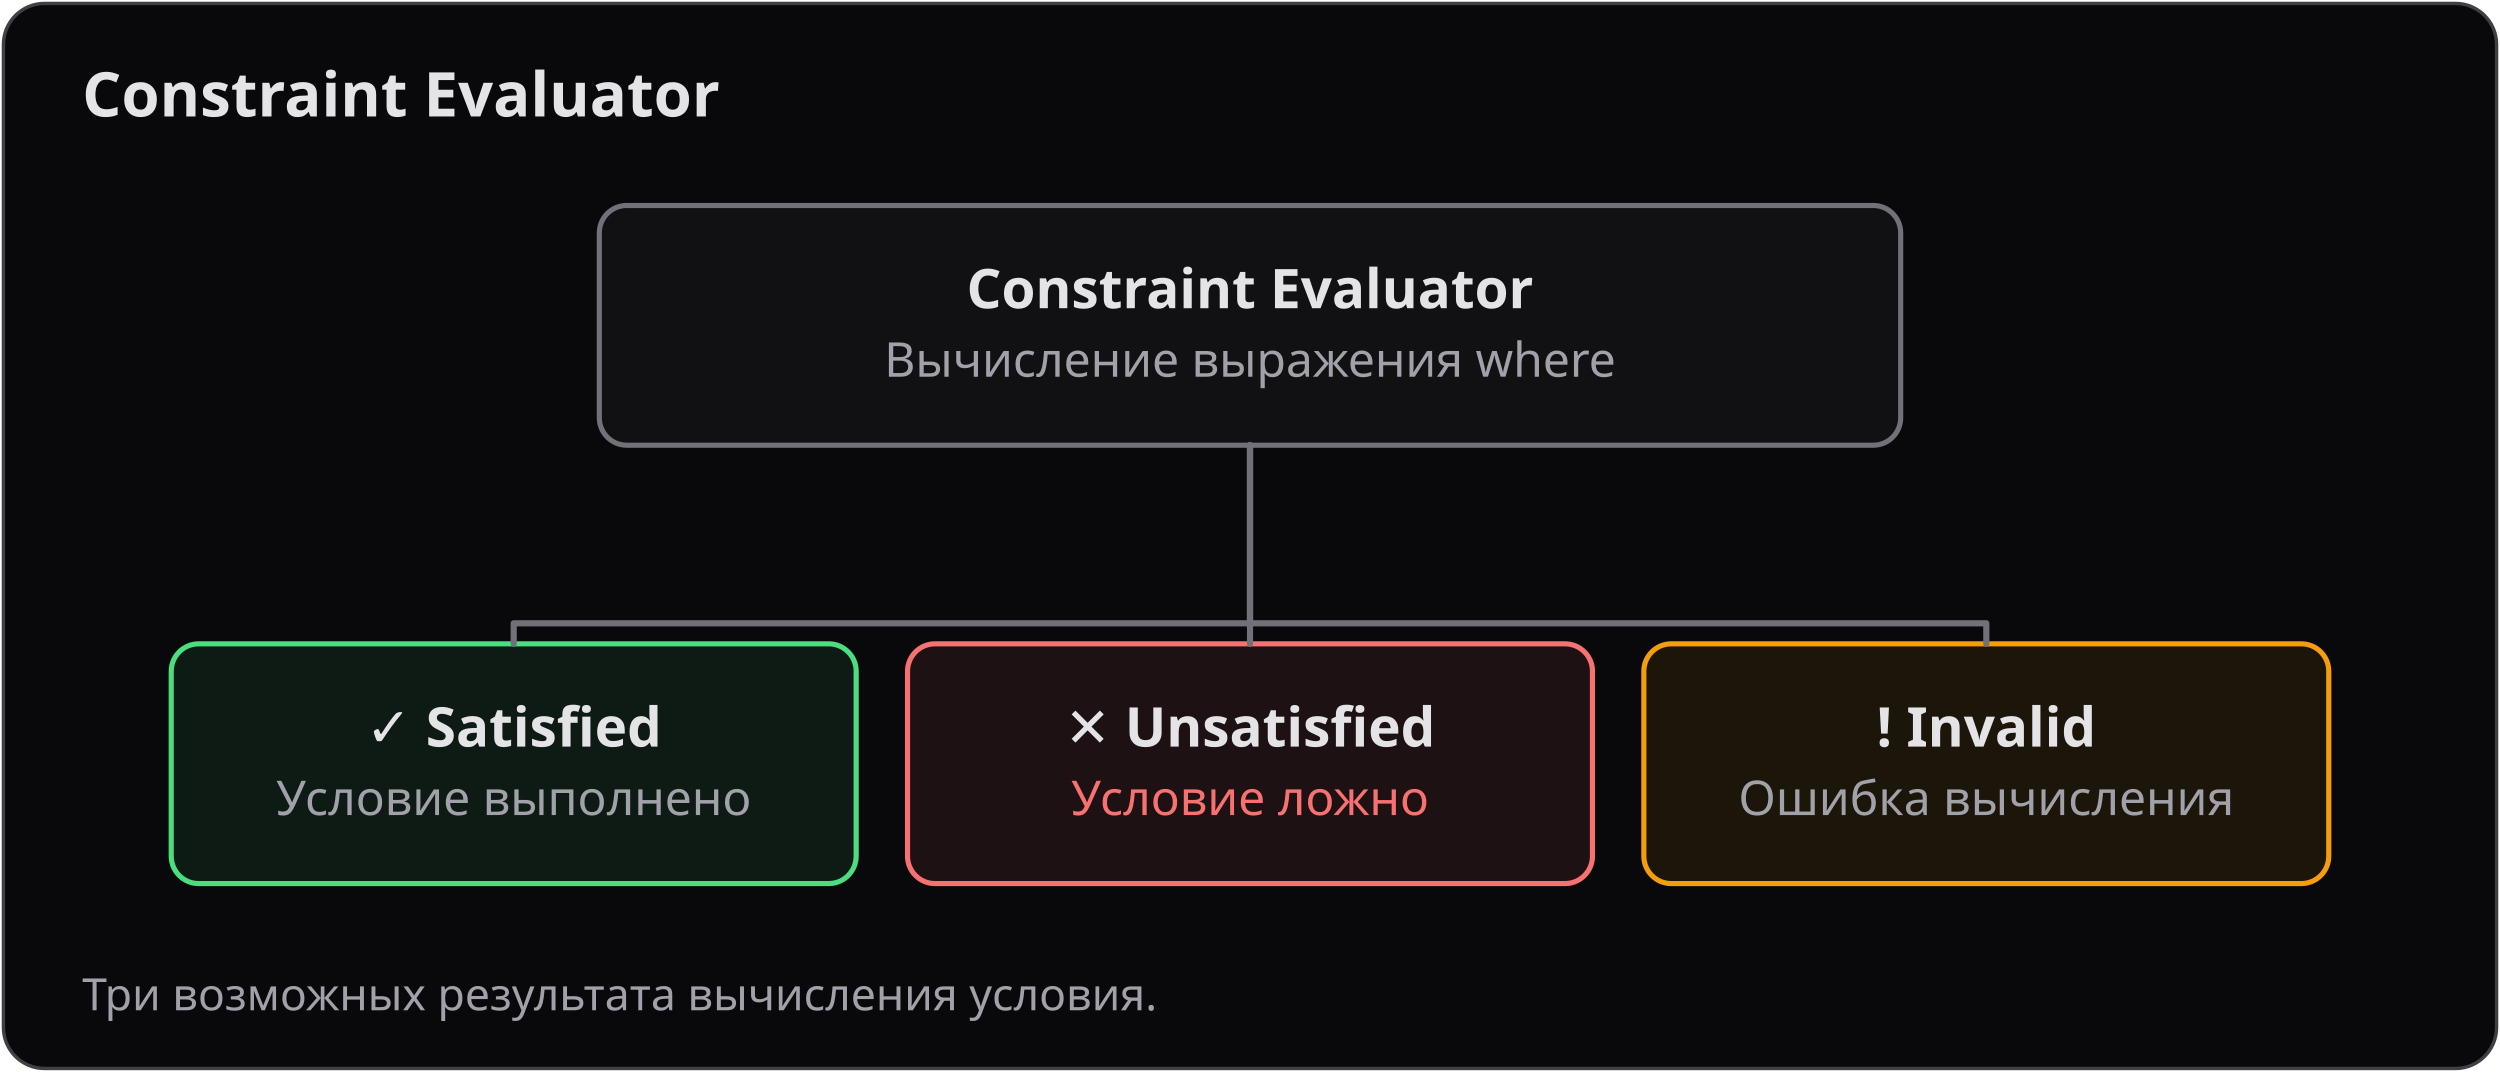
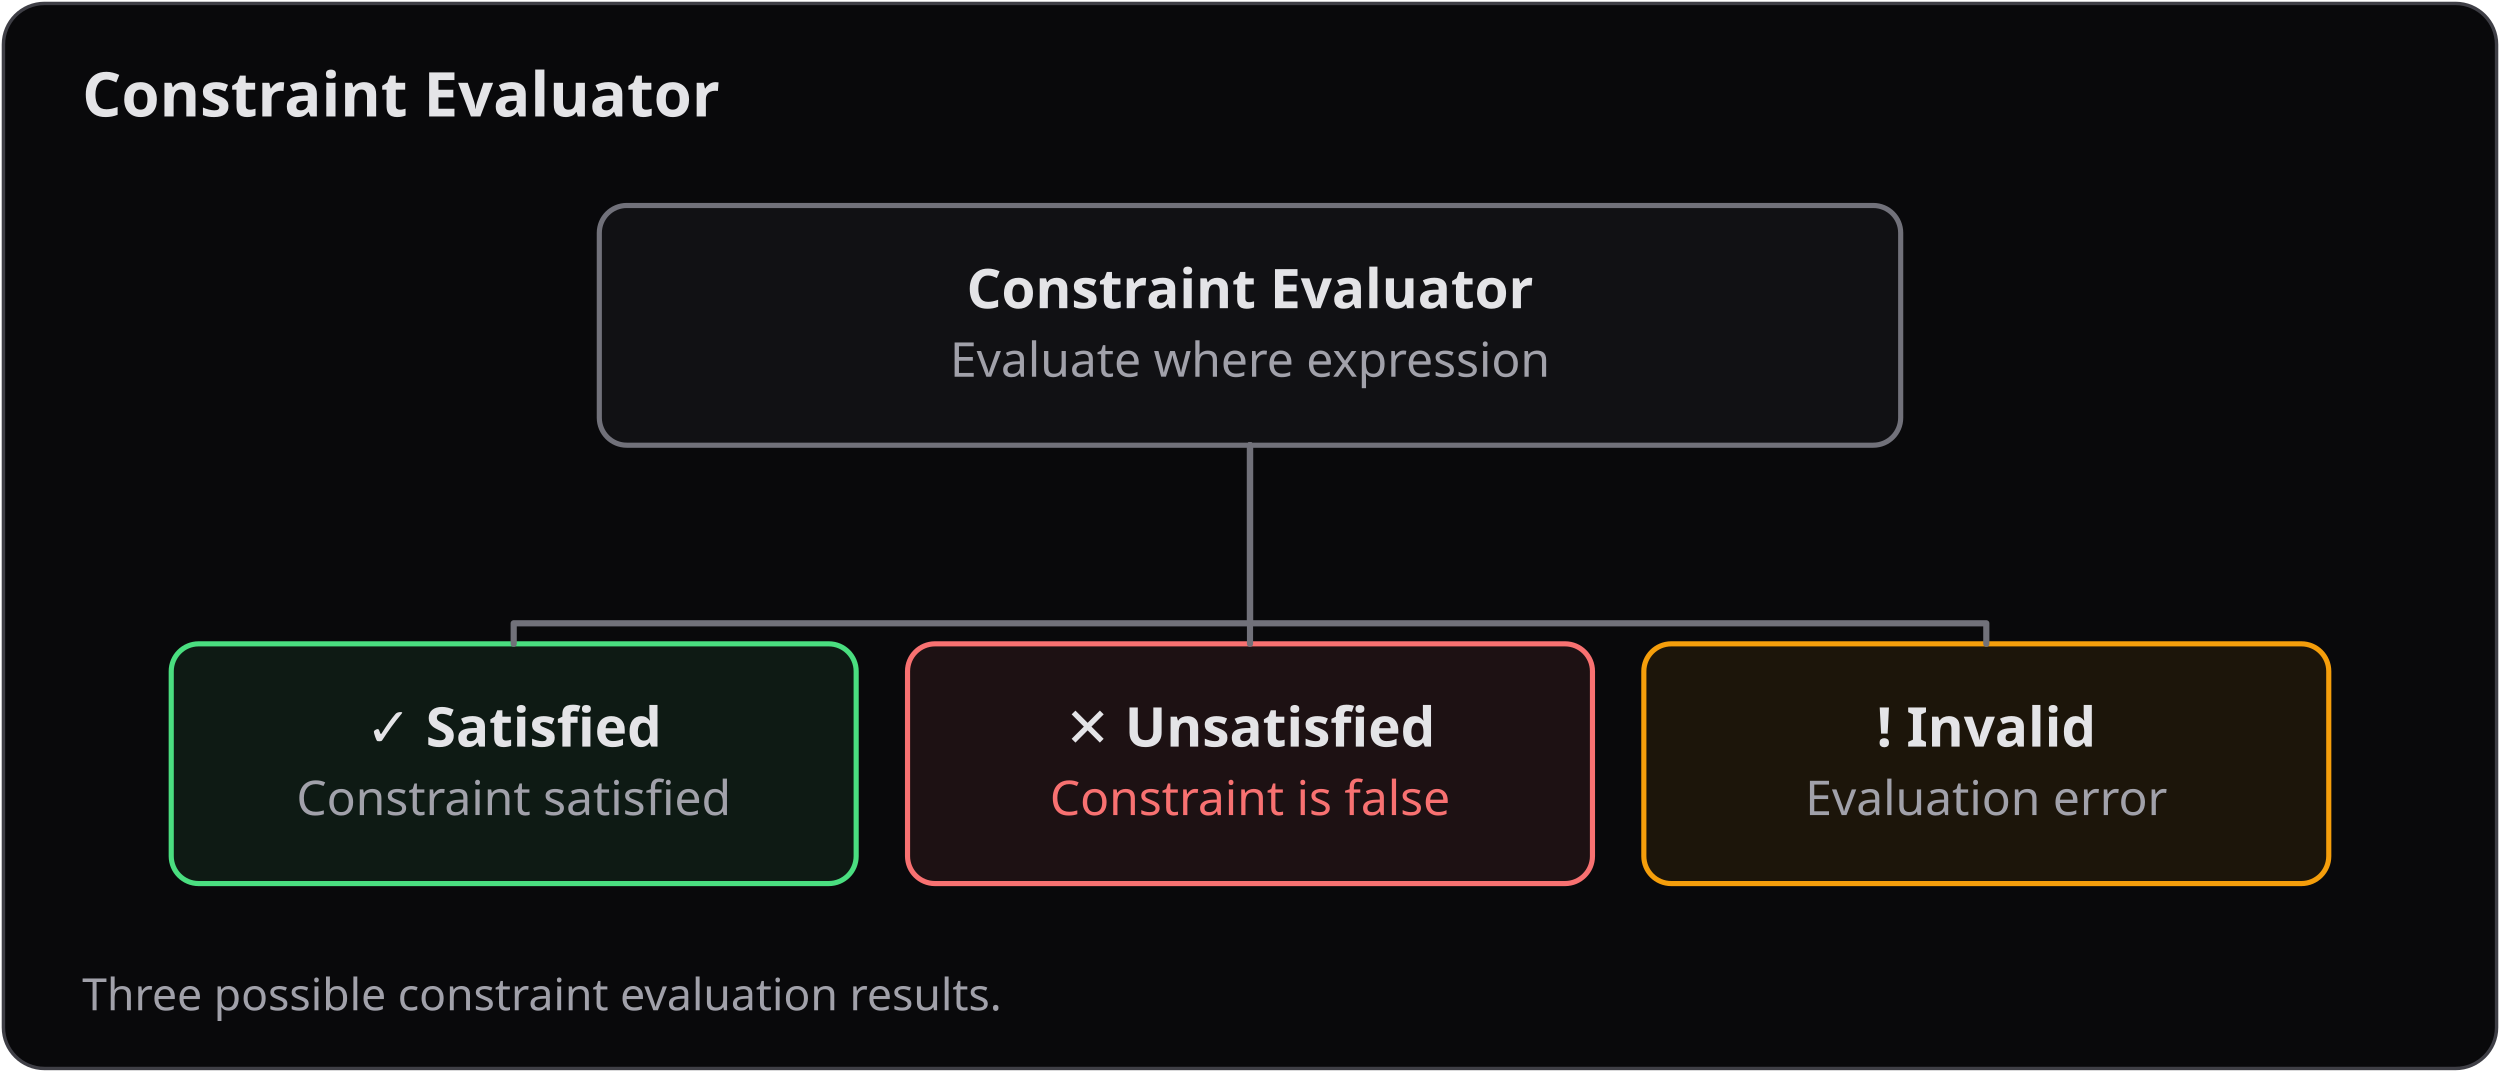
<svg xmlns="http://www.w3.org/2000/svg" width="730" height="313" viewBox="0 0 730 313" role="img" aria-label="Constraint Evaluator" font-family="system-ui, sans-serif">
  <rect x="1" y="1" width="728" height="311" rx="12" fill="#09090b" fill-opacity="1" stroke="#3f3f46" stroke-opacity="1" />
  <text x="24" y="34" font-size="18" font-weight="600" text-anchor="start" fill="#e4e4e7">Constraint Evaluator</text>
  <rect x="175" y="60" width="380" height="70" rx="8" fill="#71717a" fill-opacity="0.085" stroke="#71717a" stroke-opacity="1" stroke-width="1.5" />
  <text x="365" y="90" font-size="16" font-weight="600" text-anchor="middle" fill="#e4e4e7">Constraint Evaluator</text>
-   <text x="365" y="110" font-size="14" font-weight="400" text-anchor="middle" fill="#a1a1aa">Вычисление выражения where</text>
+   <text x="365" y="110" font-size="14" font-weight="400" text-anchor="middle" fill="#a1a1aa">Evaluate where expression</text>
  <rect x="50" y="188" width="200" height="70" rx="8" fill="#4ade80" fill-opacity="0.085" stroke="#4ade80" stroke-opacity="1" stroke-width="1.5" />
  <text x="150" y="218" font-size="16" font-weight="600" text-anchor="middle" fill="#e4e4e7">✓ Satisfied</text>
-   <text x="150" y="238" font-size="14" font-weight="400" text-anchor="middle" fill="#a1a1aa">Условие выполнено</text>
+   <text x="150" y="238" font-size="14" font-weight="400" text-anchor="middle" fill="#a1a1aa">Constraint satisfied</text>
  <rect x="265" y="188" width="200" height="70" rx="8" fill="#f87171" fill-opacity="0.085" stroke="#f87171" stroke-opacity="1" stroke-width="1.5" />
  <text x="365" y="218" font-size="16" font-weight="600" text-anchor="middle" fill="#e4e4e7">✕ Unsatisfied</text>
-   <text x="365" y="238" font-size="14" font-weight="400" text-anchor="middle" fill="#f87171">Условие ложно</text>
+   <text x="365" y="238" font-size="14" font-weight="400" text-anchor="middle" fill="#f87171">Constraint is false</text>
  <rect x="480" y="188" width="200" height="70" rx="8" fill="#f59e0b" fill-opacity="0.085" stroke="#f59e0b" stroke-opacity="1" stroke-width="1.5" />
  <text x="580" y="218" font-size="16" font-weight="600" text-anchor="middle" fill="#e4e4e7">! Invalid</text>
-   <text x="580" y="238" font-size="14" font-weight="400" text-anchor="middle" fill="#a1a1aa">Ошибка вычисления</text>
+   <text x="580" y="238" font-size="14" font-weight="400" text-anchor="middle" fill="#a1a1aa">Evaluation error</text>
  <polyline points="365,130 365,182 150,182 150,188" fill="none" stroke="#71717a" stroke-opacity="1" stroke-width="1.8" stroke-linejoin="round" stroke-linecap="round" />
  <polyline points="365,130 365,188" fill="none" stroke="#71717a" stroke-opacity="1" stroke-width="1.8" stroke-linejoin="round" stroke-linecap="round" />
  <polyline points="365,130 365,182 580,182 580,188" fill="none" stroke="#71717a" stroke-opacity="1" stroke-width="1.8" stroke-linejoin="round" stroke-linecap="round" />
-   <text x="24" y="295" font-size="13" font-weight="400" text-anchor="start" fill="#a1a1aa">Три возможных результата вычисления условия.</text>
+   <text x="24" y="295" font-size="13" font-weight="400" text-anchor="start" fill="#a1a1aa">Three possible constraint evaluation results.</text>
</svg>
